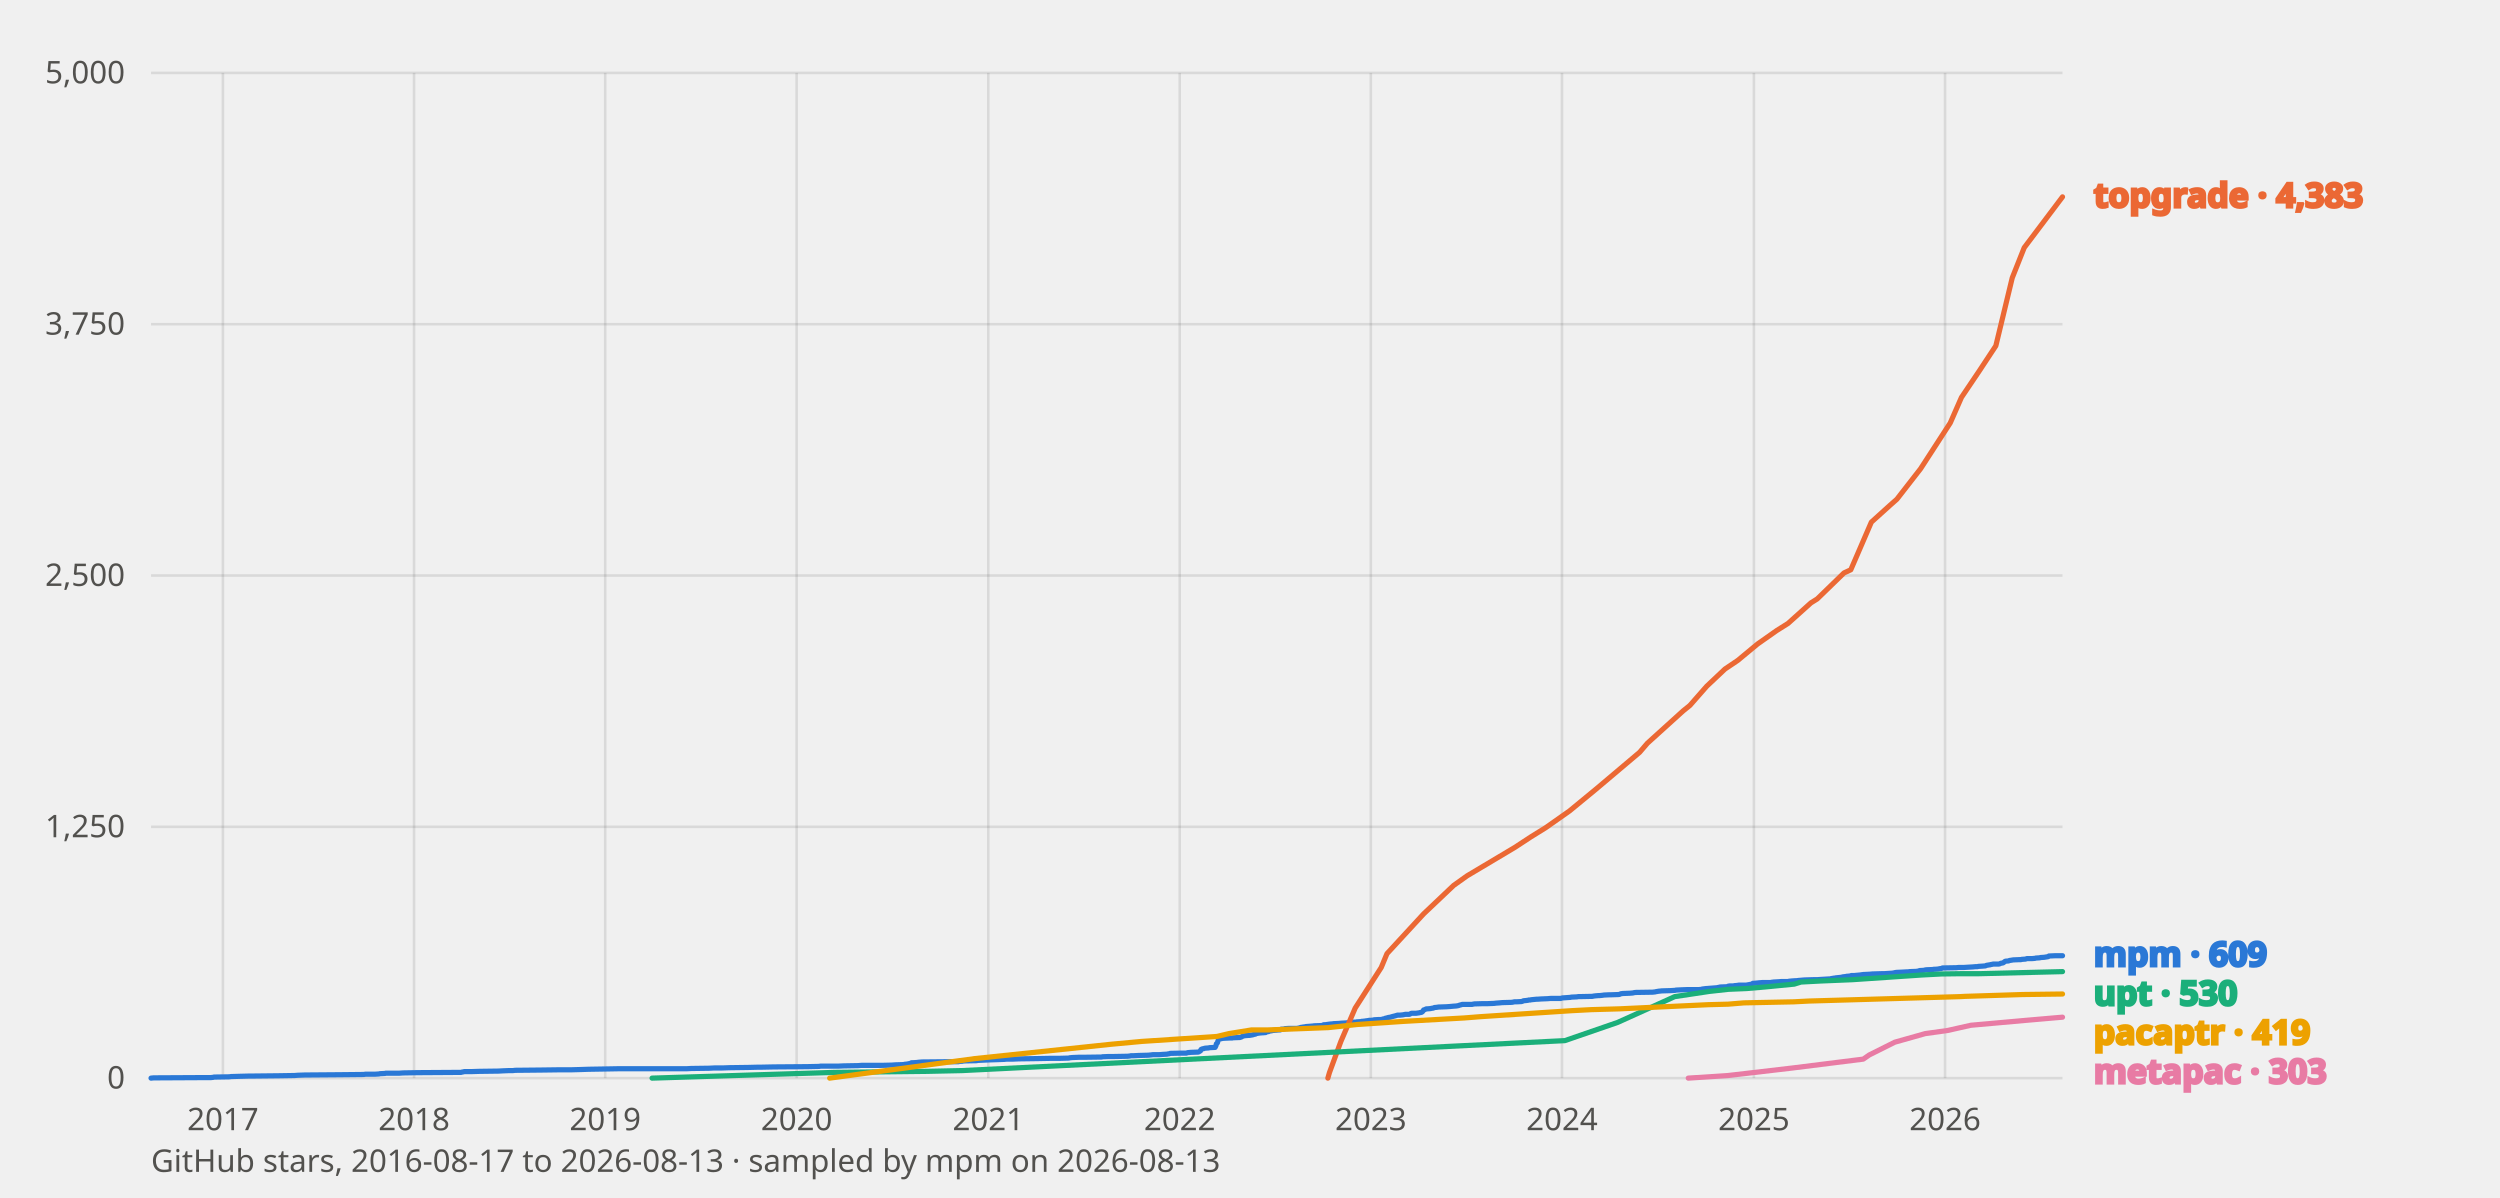
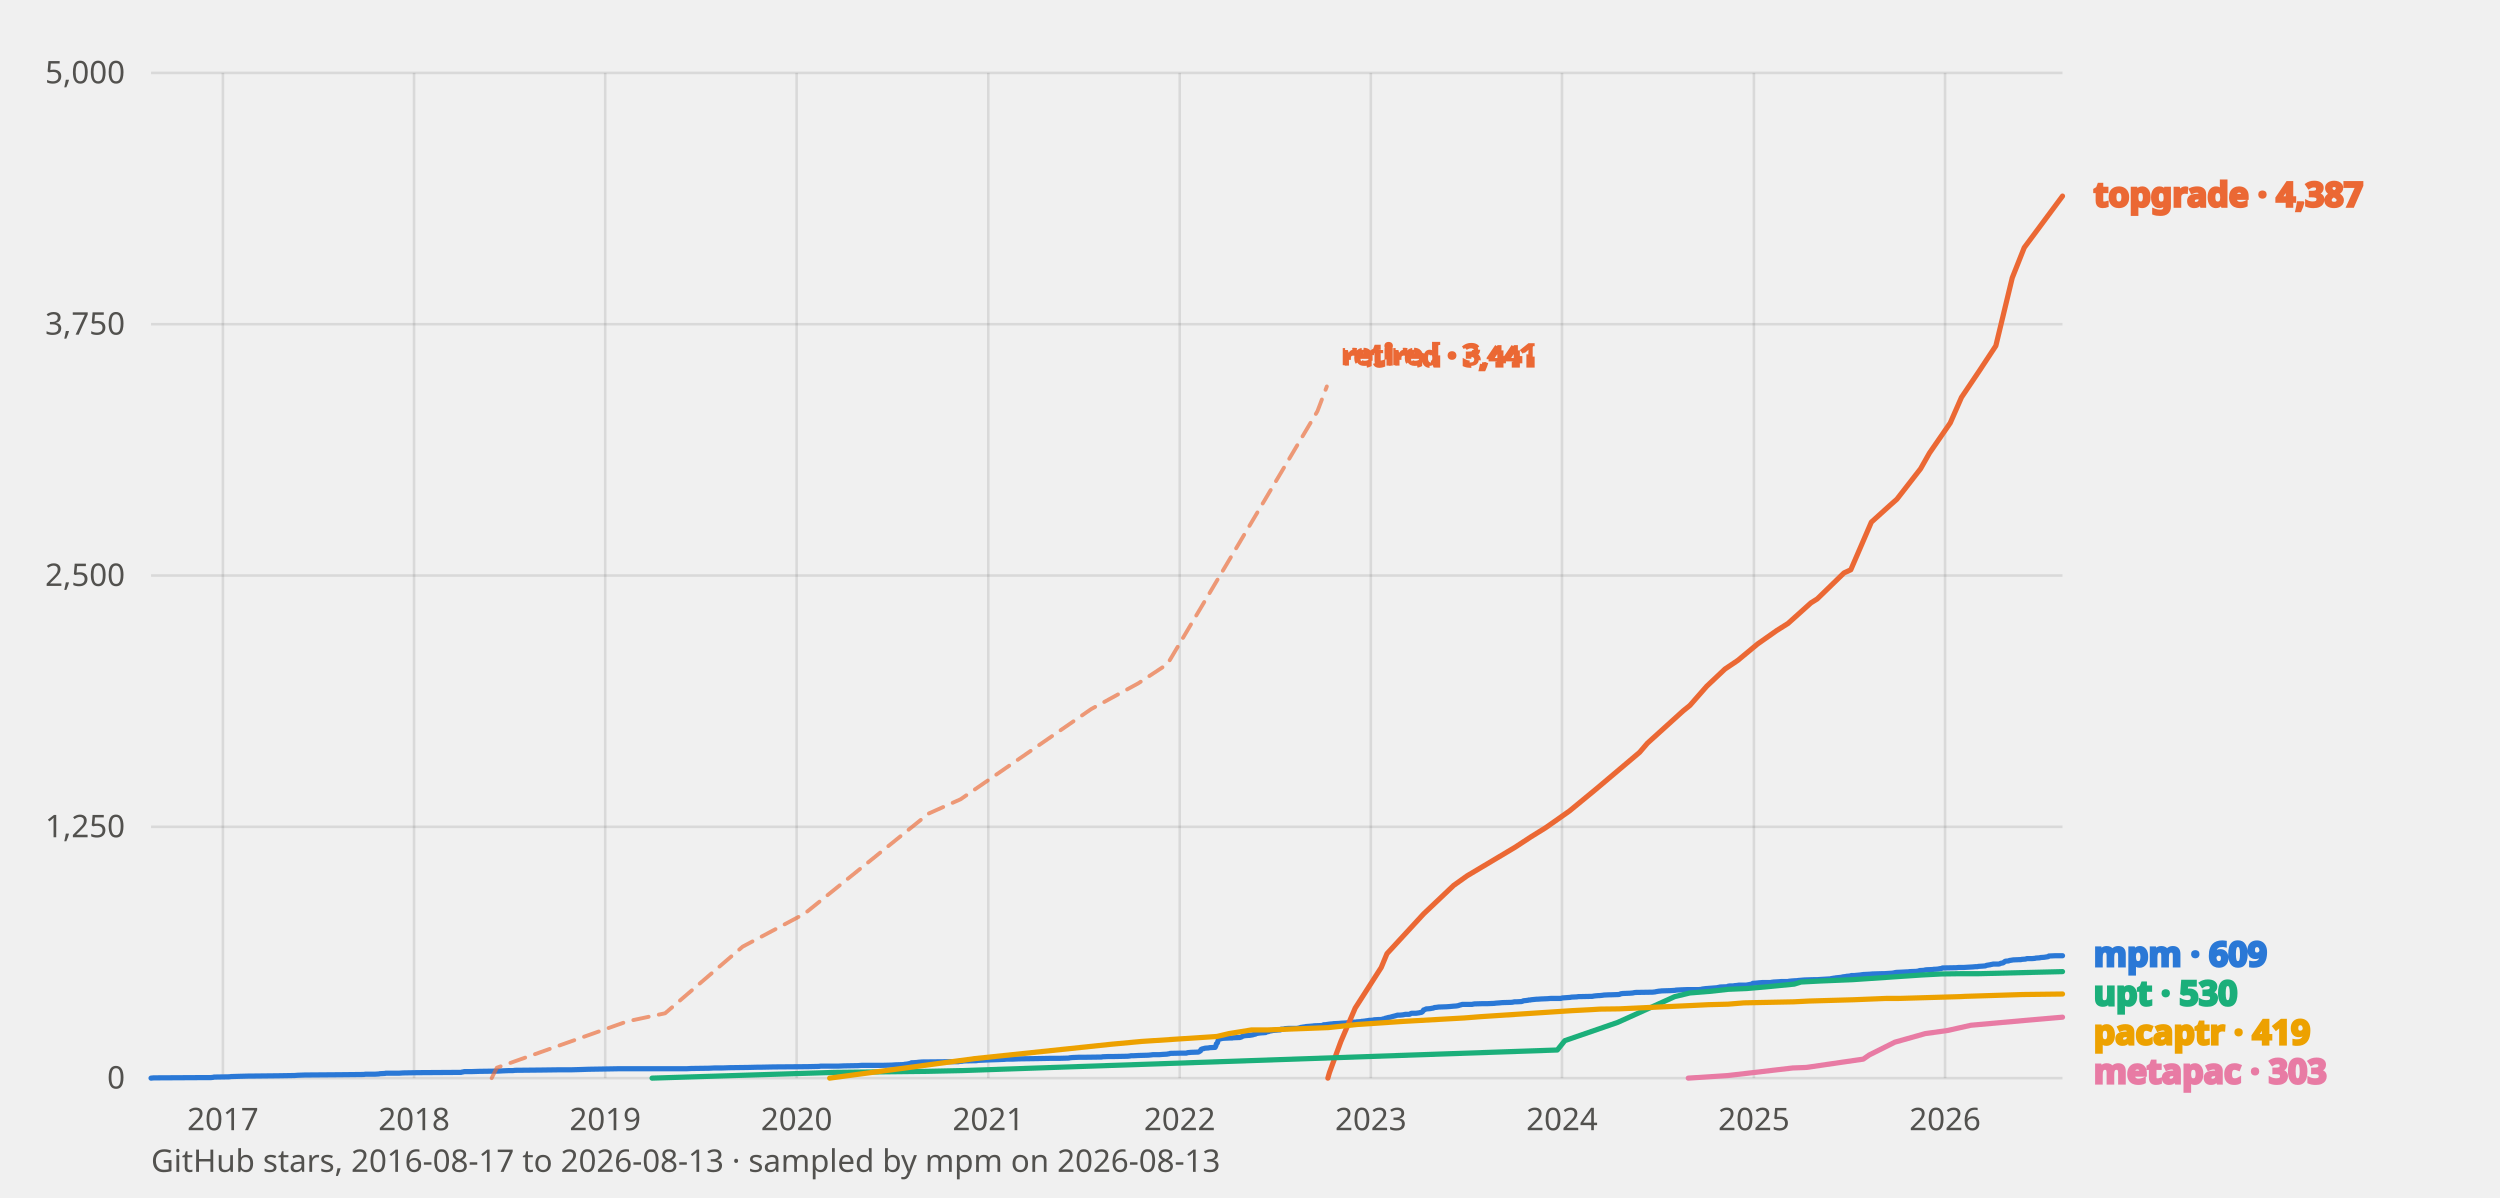
<svg xmlns="http://www.w3.org/2000/svg" viewBox="0 0 960 460" width="960" height="460" font-family="system-ui, sans-serif" role="img" aria-label="GitHub star history of mpm and its benchmarked peers">
  <style>
    text{fill:#0b0b0b}
    .tick{font-size:12px;fill:#52514e}
    .lbl{font-size:13px;font-weight:600;fill:currentColor}
    .grid{stroke:#0b0b0b;stroke-opacity:.10;stroke-width:1}
    .axis{font-size:12px;fill:#52514e}
    polyline{fill:none;stroke-width:2;stroke-linejoin:round;stroke-linecap:round}
+     .prior{stroke-dasharray:6 4;stroke-width:1.5;opacity:.65}
+     text.prior{font-size:11px;font-weight:600;opacity:1}
    .s-mpm{stroke:#2a78d6;color:#2a78d6}
    .s-topgrade{stroke:#eb6834;color:#eb6834}
    .s-upt{stroke:#1baf7a;color:#1baf7a}
    .s-pacaptr{stroke:#eda100;color:#eda100}
    .s-metapac{stroke:#e87ba4;color:#e87ba4}
    @media (prefers-color-scheme: dark) {
      text{fill:#fff}
      .tick,.axis{fill:#c3c2b7}
      .grid{stroke:#fff;stroke-opacity:.14}
      .s-mpm{stroke:#3987e5;color:#3987e5}
      .s-topgrade{stroke:#d95926;color:#d95926}
      .s-upt{stroke:#199e70;color:#199e70}
      .s-pacaptr{stroke:#c98500;color:#c98500}
      .s-metapac{stroke:#d55181;color:#d55181}
    }
  </style>
  <line class="grid" x1="58" y1="414.0" x2="792" y2="414.0" />
  <text class="tick" x="48" y="418.0" text-anchor="end">0</text>
  <line class="grid" x1="58" y1="317.5" x2="792" y2="317.5" />
  <text class="tick" x="48" y="321.5" text-anchor="end">1,250</text>
  <line class="grid" x1="58" y1="221.0" x2="792" y2="221.0" />
  <text class="tick" x="48" y="225.0" text-anchor="end">2,500</text>
  <line class="grid" x1="58" y1="124.5" x2="792" y2="124.5" />
  <text class="tick" x="48" y="128.5" text-anchor="end">3,750</text>
  <line class="grid" x1="58" y1="28.0" x2="792" y2="28.0" />
  <text class="tick" x="48" y="32.0" text-anchor="end">5,000</text>
  <line class="grid" x1="85.6" y1="28" x2="85.6" y2="414" />
  <text class="tick" x="85.6" y="434" text-anchor="middle">2017</text>
  <line class="grid" x1="159.0" y1="28" x2="159.0" y2="414" />
  <text class="tick" x="159.0" y="434" text-anchor="middle">2018</text>
  <line class="grid" x1="232.4" y1="28" x2="232.4" y2="414" />
  <text class="tick" x="232.4" y="434" text-anchor="middle">2019</text>
  <line class="grid" x1="305.9" y1="28" x2="305.9" y2="414" />
  <text class="tick" x="305.9" y="434" text-anchor="middle">2020</text>
  <line class="grid" x1="379.5" y1="28" x2="379.5" y2="414" />
  <text class="tick" x="379.5" y="434" text-anchor="middle">2021</text>
  <line class="grid" x1="453.0" y1="28" x2="453.0" y2="414" />
  <text class="tick" x="453.0" y="434" text-anchor="middle">2022</text>
  <line class="grid" x1="526.4" y1="28" x2="526.4" y2="414" />
  <text class="tick" x="526.4" y="434" text-anchor="middle">2023</text>
  <line class="grid" x1="599.8" y1="28" x2="599.8" y2="414" />
  <text class="tick" x="599.8" y="434" text-anchor="middle">2024</text>
  <line class="grid" x1="673.5" y1="28" x2="673.5" y2="414" />
  <text class="tick" x="673.5" y="434" text-anchor="middle">2025</text>
  <line class="grid" x1="746.9" y1="28" x2="746.9" y2="414" />
  <text class="tick" x="746.9" y="434" text-anchor="middle">2026</text>
  <polyline class="s-mpm" points="58.0,414.0 59.0,413.9 77.3,413.8 80.9,413.8 81.9,413.7 82.1,413.6 88.0,413.5 88.8,413.4 92.2,413.3 96.0,413.2 97.6,413.2 106.9,413.1 113.1,413.0 114.3,412.9 117.2,412.8 117.8,412.8 130.2,412.7 139.7,412.6 140.3,412.5 143.9,412.5 145.5,412.4 145.9,412.3 147.9,412.2 148.1,412.1 153.4,412.1 154.8,412.0 160.6,411.9 175.9,411.8 177.1,411.8 177.3,411.7 177.9,411.6 178.3,411.5 180.9,411.5 184.0,411.4 191.4,411.3 193.2,411.2 195.6,411.1 197.0,411.1 197.8,411.0 207.7,410.9 214.9,410.8 219.4,410.8 223.0,410.7 226.0,410.6 231.8,410.5 237.3,410.4 263.6,410.4 265.4,410.3 272.3,410.2 274.3,410.1 277.3,410.1 280.1,410.0 287.2,409.9 291.2,409.8 292.4,409.8 297.2,409.7 309.9,409.6 314.5,409.5 315.1,409.4 321.8,409.4 324.0,409.3 329.6,409.2 330.8,409.1 338.5,409.1 342.5,409.0 343.9,408.9 347.1,408.8 347.3,408.7 348.3,408.6 349.3,408.4 349.7,408.3 350.0,408.1 350.4,408.1 352.0,408.0 352.8,407.9 354.0,407.8 364.4,407.7 368.1,407.7 368.3,407.6 369.7,407.5 369.9,407.4 375.1,407.3 375.3,407.2 379.9,407.0 382.9,406.9 385.6,406.8 386.6,406.7 389.0,406.7 391.2,406.6 398.2,406.5 403.5,406.4 406.9,406.4 410.5,406.3 410.7,406.2 411.7,406.1 414.1,406.0 415.7,406.0 423.0,405.9 423.4,405.8 425.8,405.7 427.8,405.7 433.0,405.6 433.9,405.5 434.3,405.4 435.3,405.4 437.3,405.3 440.9,405.2 441.9,405.1 442.7,405.0 445.1,405.0 446.3,404.9 448.1,404.8 448.5,404.7 448.7,404.7 449.1,404.6 449.3,404.5 453.6,404.4 455.6,404.4 455.8,404.3 456.2,404.2 457.4,404.1 460.2,404.0 461.0,403.5 461.2,403.0 461.4,402.9 461.6,402.8 462.0,402.7 462.2,402.7 462.4,402.6 462.8,402.5 464.2,402.4 464.4,402.3 464.6,402.3 466.6,402.2 466.9,401.6 467.1,400.8 467.3,400.7 467.5,400.4 467.7,399.7 467.9,399.2 468.1,399.0 468.3,398.9 468.9,398.9 469.1,398.8 469.9,398.7 472.1,398.6 473.1,398.6 473.5,398.5 476.1,398.4 476.7,398.2 476.9,398.1 477.1,397.9 477.3,397.9 477.5,397.8 478.1,397.7 479.3,397.6 479.7,397.6 480.9,397.4 481.3,397.3 481.5,397.2 482.1,397.1 482.3,396.9 482.5,396.9 482.9,396.8 483.6,396.7 484.6,396.6 484.8,396.6 486.0,396.5 486.2,396.3 487.2,396.1 487.4,395.9 487.8,395.9 488.4,395.8 488.8,395.7 491.0,395.5 491.6,395.5 491.8,395.4 492.0,395.2 492.8,395.2 493.2,395.1 493.4,395.0 495.0,394.9 498.0,394.9 498.6,394.8 499.0,394.7 499.6,394.5 499.8,394.5 500.3,394.4 501.1,394.3 501.5,394.2 504.1,394.0 504.7,393.9 504.9,393.9 507.7,393.8 507.9,393.7 508.1,393.6 508.3,393.5 508.9,393.5 510.3,393.3 511.1,393.2 511.7,393.2 511.9,393.1 514.1,393.0 515.1,392.9 517.0,392.8 517.6,392.7 518.6,392.6 519.0,392.5 520.6,392.5 521.0,392.4 522.6,392.3 522.8,392.2 523.0,392.2 524.0,392.1 524.6,392.0 525.4,391.9 525.8,391.8 526.4,391.8 527.4,391.7 527.6,391.6 529.4,391.5 530.2,391.5 530.8,391.4 531.0,391.3 531.6,391.2 531.8,391.1 532.0,391.0 532.6,390.9 532.8,390.8 533.2,390.7 533.9,390.6 534.5,390.4 534.9,390.3 535.3,390.2 535.7,390.1 536.7,389.8 537.7,389.8 538.7,389.7 539.7,389.5 541.1,389.5 541.5,389.4 541.7,389.2 542.1,389.1 543.7,389.1 545.1,388.9 545.3,388.8 545.7,388.8 546.1,388.6 546.3,388.4 546.5,388.1 546.7,387.8 546.9,387.8 547.3,387.6 547.7,387.4 548.1,387.4 549.3,387.3 549.7,387.2 550.4,387.1 550.8,386.9 551.8,386.8 552.4,386.7 552.6,386.7 555.4,386.6 556.8,386.5 557.8,386.4 559.2,386.3 559.8,386.2 560.2,386.1 560.4,386.0 560.8,385.9 561.2,385.8 561.4,385.7 565.2,385.7 565.6,385.6 566.2,385.5 569.5,385.4 571.3,385.4 573.7,385.3 574.5,385.2 575.9,385.1 576.9,385.0 580.5,384.9 581.1,384.8 581.5,384.7 582.3,384.7 584.2,384.6 584.6,384.5 584.8,384.4 585.0,384.3 586.0,384.2 586.8,384.1 587.0,384.0 587.6,384.0 588.0,383.9 589.0,383.8 590.0,383.7 590.4,383.7 591.8,383.6 594.2,383.5 595.4,383.4 599.4,383.4 599.6,383.3 600.0,383.2 602.9,383.0 603.1,383.0 603.3,382.9 605.5,382.8 606.1,382.7 606.7,382.7 611.5,382.6 611.9,382.5 612.7,382.4 613.9,382.3 614.3,382.3 615.3,382.2 615.9,382.1 618.0,382.0 618.6,382.0 621.6,381.9 622.0,381.8 622.2,381.7 622.4,381.6 623.2,381.5 625.8,381.4 627.0,381.3 627.4,381.2 628.0,381.1 634.3,381.0 634.5,381.0 635.5,380.9 635.9,380.8 636.5,380.7 637.1,380.6 637.3,380.6 638.1,380.5 641.5,380.4 643.1,380.3 643.3,380.3 643.5,380.2 645.5,380.1 648.1,380.0 652.4,380.0 653.4,379.9 653.6,379.8 654.4,379.7 655.2,379.6 655.4,379.6 656.6,379.5 659.2,379.3 660.2,379.1 660.6,379.0 660.8,379.0 663.4,378.9 663.6,378.7 664.2,378.6 665.6,378.6 666.0,378.5 667.1,378.4 667.7,378.3 670.5,378.3 672.7,377.9 672.9,377.8 673.1,377.6 673.5,377.6 674.5,377.5 675.5,377.4 676.7,377.3 679.9,377.3 680.3,377.2 681.1,377.1 682.9,377.0 684.2,376.9 686.6,376.9 687.0,376.8 688.0,376.7 689.4,376.6 689.8,376.6 690.6,376.5 691.8,376.4 693.0,376.3 696.4,376.2 697.8,376.2 699.2,376.1 702.5,375.9 702.9,375.9 703.1,375.8 703.7,375.7 704.3,375.6 704.5,375.6 704.9,375.5 705.9,375.4 706.9,375.3 707.3,375.2 707.5,375.2 707.7,375.1 708.7,375.0 709.1,374.9 710.3,374.8 710.7,374.7 710.9,374.6 712.1,374.6 713.1,374.5 714.3,374.4 714.9,374.3 715.7,374.2 715.9,374.2 718.0,374.1 719.0,374.0 722.4,373.9 723.4,373.9 725.0,373.8 726.6,373.7 727.2,373.6 727.6,373.5 728.2,373.4 730.4,373.3 732.2,373.2 732.6,373.2 733.4,373.1 735.9,373.0 736.5,372.9 736.7,372.9 736.9,372.8 737.1,372.7 738.9,372.6 739.1,372.5 739.7,372.4 742.1,372.3 742.7,372.2 743.1,372.2 744.3,372.1 744.7,372.0 745.5,371.9 745.9,371.7 751.2,371.6 752.2,371.5 754.2,371.5 755.8,371.4 757.6,371.3 758.6,371.2 759.4,371.2 759.6,371.1 761.2,371.0 762.4,370.9 762.6,370.8 762.8,370.7 764.0,370.5 764.2,370.5 764.4,370.4 765.0,370.3 765.4,370.2 767.5,370.2 767.9,370.1 768.3,369.9 768.9,369.8 769.3,369.7 769.5,369.5 769.9,369.2 770.1,369.1 771.3,369.0 771.7,368.8 771.9,368.8 773.1,368.6 775.5,368.5 776.1,368.5 776.3,368.4 777.7,368.3 778.1,368.2 778.3,368.1 780.3,368.1 781.5,368.0 781.7,367.9 783.3,367.8 783.5,367.7 785.0,367.6 785.6,367.5 786.2,367.4 786.4,367.4 786.6,367.3 786.8,367.1 787.0,367.1 789.2,367.0 792.0,367.0" />
-   <polyline class="s-topgrade" points="509.9,414.0 510.5,411.9 514.9,399.9 520.4,387.1 530.4,371.5 532.6,366.2 546.7,350.9 558.2,340.0 563.4,336.3 581.7,325.4 587.8,321.4 593.6,317.8 602.7,311.4 612.9,303.0 629.6,288.9 632.6,285.4 646.3,273.0 648.9,270.9 655.4,263.5 662.4,256.9 667.3,253.6 674.9,247.3 682.3,242.1 686.6,239.4 695.4,231.5 697.8,230.0 708.1,220.0 710.7,218.8 718.6,200.5 725.8,194.0 728.4,191.7 737.5,180.0 748.9,162.4 753.2,152.6 760.0,142.5 766.4,132.8 772.7,106.7 777.3,95.1 792.0,75.6" />
-   <polyline class="s-upt" points="250.4,414.0 320.4,411.8 355.8,411.4 369.5,411.1 600.9,399.6 621.2,392.6 643.1,382.7 656.4,380.7 663.6,379.9 670.7,379.6 677.7,379.0 689.0,377.9 691.6,377.1 699.2,376.7 711.3,376.2 737.9,374.4 745.5,374.0 752.8,373.9 760.0,373.9 792.0,373.1" />
-   <polyline class="s-pacaptr" points="318.6,414.0 374.3,406.5 426.6,401.0 438.5,399.9 467.3,398.0 471.9,396.9 480.5,395.5 486.6,395.5 510.1,394.6 521.2,393.4 539.1,392.2 562.2,390.9 568.5,390.4 603.5,388.1 611.1,387.7 621.8,387.4 656.0,385.8 663.6,385.6 669.7,385.1 688.8,384.7 694.6,384.4 711.9,383.9 746.1,382.9 752.8,382.7 754.6,382.6 776.7,381.9 792.0,381.7" />
-   <polyline class="s-metapac" points="648.3,414.0 663.6,413.0 688.4,410.1 715.5,406.7 717.8,405.1 727.6,400.2 739.3,396.9 747.9,395.7 756.8,393.7 778.1,391.8 789.6,390.8 792.0,390.6" />
-   <text class="lbl s-topgrade" x="804" y="79.6">topgrade · 4,383</text>
+   <polyline class="s-topgrade" points="509.9,414.0 510.5,411.9 514.9,399.9 520.4,387.1 530.4,371.5 532.6,366.2 546.7,350.9 558.2,340.0 563.4,336.3 581.7,325.4 587.8,321.4 593.6,317.8 602.7,311.4 612.9,303.0 629.6,288.9 632.6,285.4 646.3,273.0 648.9,270.9 655.4,263.5 662.4,256.9 667.3,253.6 674.9,247.3 682.3,242.1 686.6,239.4 695.4,231.5 697.8,230.0 708.1,220.0 710.7,218.8 718.6,200.5 725.8,194.0 728.4,191.7 737.5,180.0 740.9,174.0 748.9,162.4 753.2,152.6 760.0,142.5 766.4,132.8 772.7,106.7 777.3,95.1 792.0,75.3" />
+   <polyline class="s-upt" points="250.4,414.0 320.4,411.8 355.8,411.4 369.5,411.1 598.0,403.2 600.9,399.6 621.2,392.6 643.1,382.7 648.9,381.3 656.4,380.7 663.6,379.9 670.7,379.6 677.7,379.0 689.0,377.9 691.6,377.1 699.2,376.7 711.3,376.2 737.9,374.4 745.5,374.0 752.8,373.9 760.0,373.9 792.0,373.1" />
+   <polyline class="s-pacaptr" points="318.6,414.0 374.3,406.5 426.6,401.0 438.5,399.9 467.3,398.0 471.9,396.9 480.5,395.5 486.6,395.5 510.1,394.6 521.2,393.4 539.1,392.2 562.2,390.9 568.5,390.4 603.5,388.1 611.1,387.7 614.3,387.5 621.8,387.4 649.9,386.1 656.0,385.8 663.6,385.6 669.7,385.1 688.8,384.7 694.6,384.4 711.9,383.9 724.2,383.4 729.2,383.4 746.1,382.9 752.8,382.7 754.6,382.6 776.7,381.9 792.0,381.7" />
+   <polyline class="s-metapac" points="648.3,414.0 663.6,413.0 688.4,410.1 693.6,409.9 715.5,406.7 717.8,405.1 727.6,400.2 739.3,396.9 747.9,395.7 756.8,393.7 778.1,391.8 789.6,390.8 792.0,390.6" />
+   <polyline class="s-topgrade prior" points="188.8,414.0 190.8,410.0 240.9,392.2 255.4,389.1 285.2,363.5 308.9,350.9 356.6,312.4 368.9,306.9 419.0,272.3 437.1,262.4 448.3,255.0 505.9,157.9 509.5,148.4" />
+   <text class="lbl prior s-topgrade" x="515.5" y="140.4">retired · 3,441</text>
+   <text class="lbl s-topgrade" x="804" y="79.3">topgrade · 4,387</text>
  <text class="lbl s-mpm" x="804" y="371.0">mpm · 609</text>
  <text class="lbl s-upt" x="804" y="386.0">upt · 530</text>
  <text class="lbl s-pacaptr" x="804" y="401.0">pacaptr · 419</text>
  <text class="lbl s-metapac" x="804" y="416.0">metapac · 303</text>
  <text class="axis" x="58" y="450">GitHub stars, 2016-08-17 to 2026-08-13 · sampled by mpm on 2026-08-13</text>
</svg>
